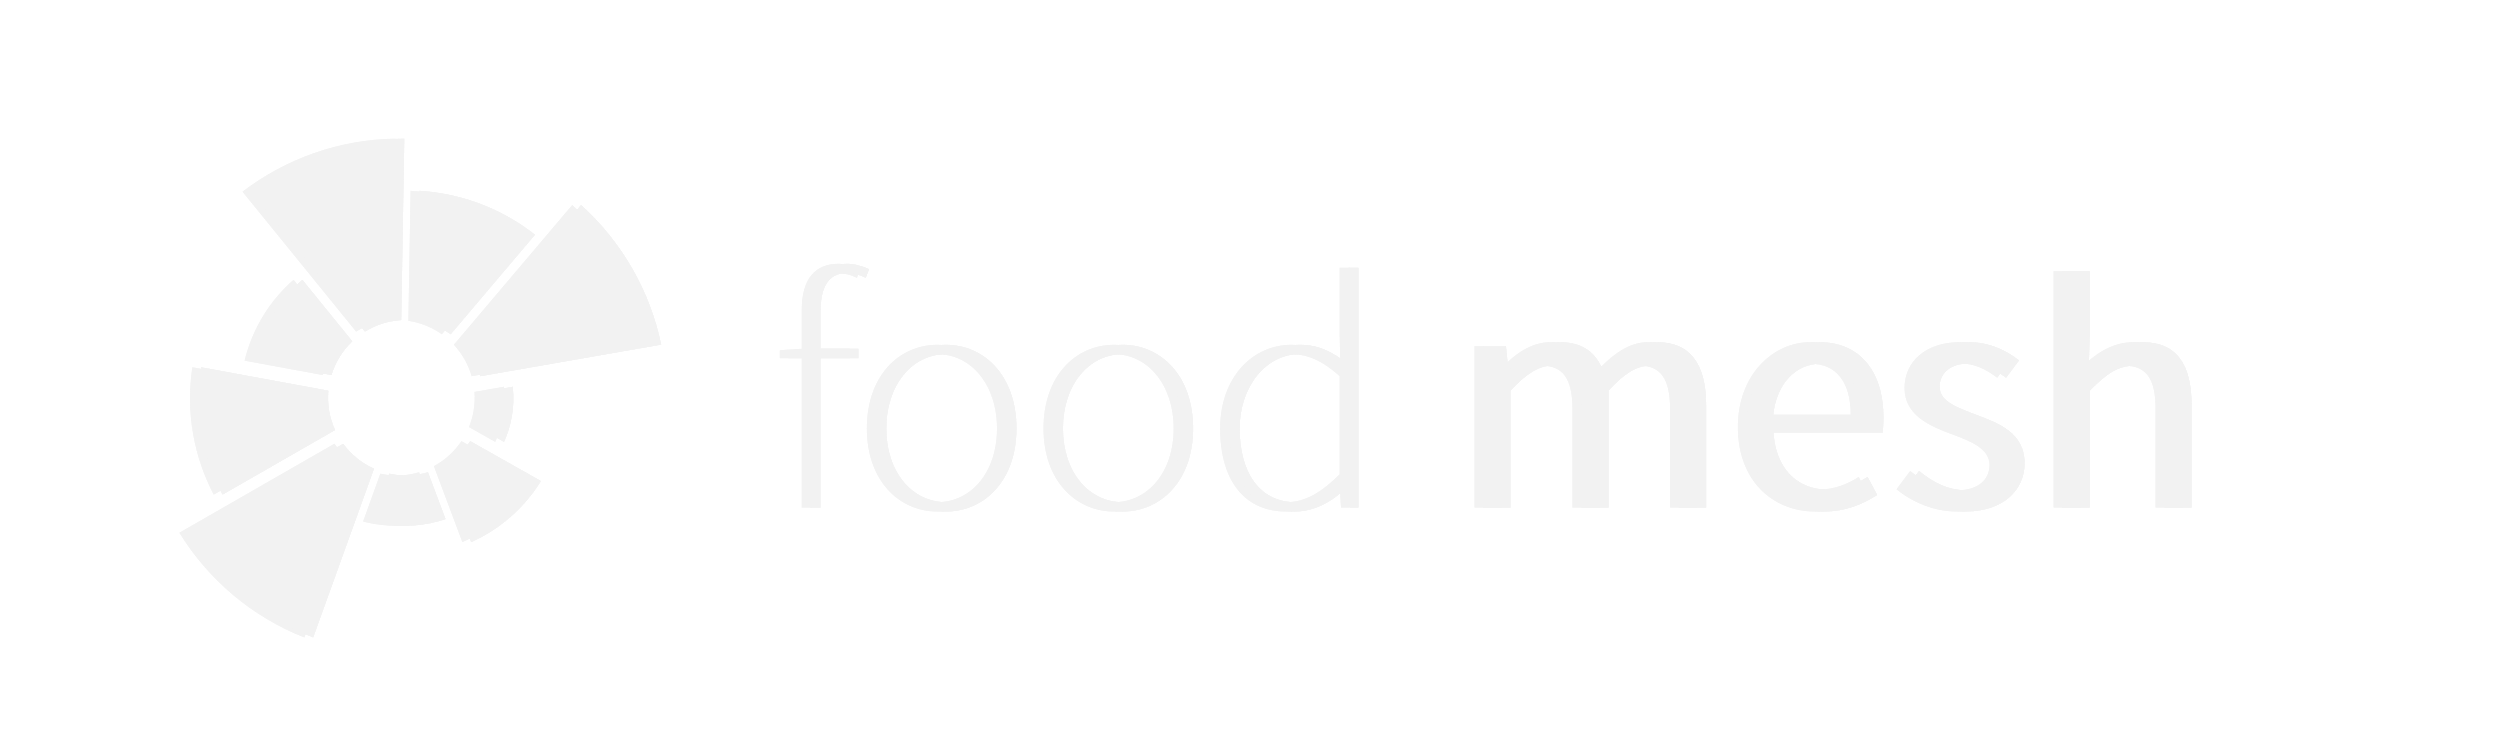
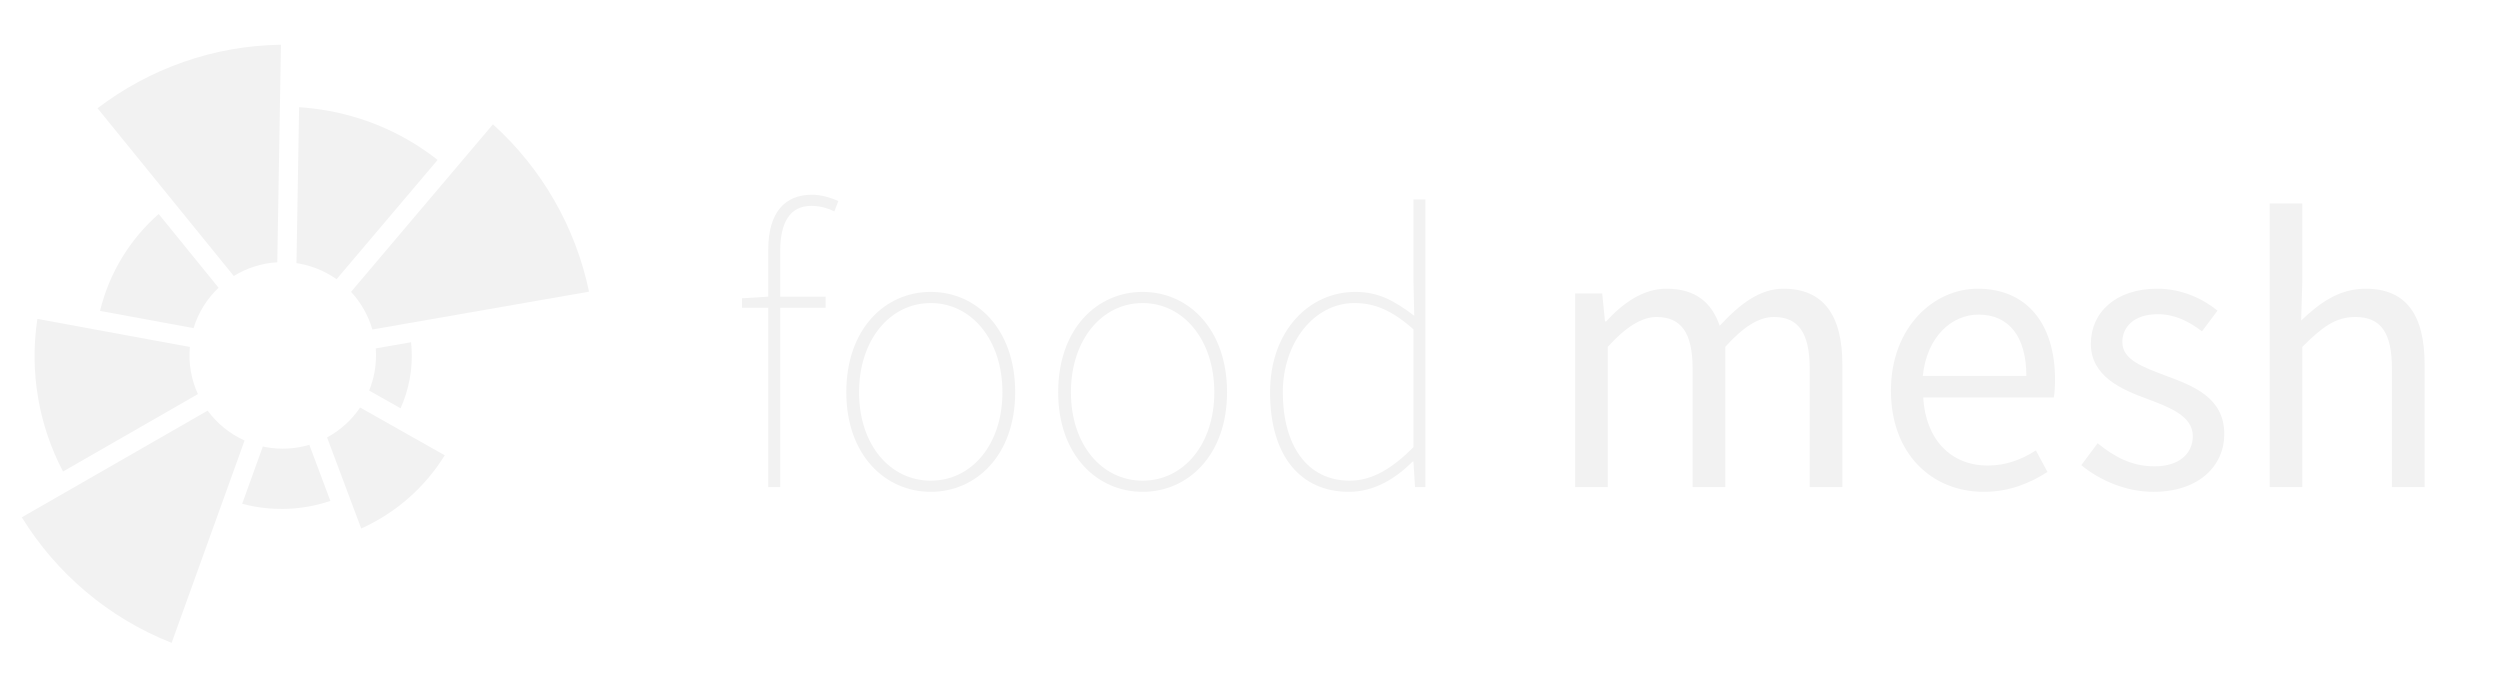
- <svg xmlns="http://www.w3.org/2000/svg" version="1.1" id="Ebene_1" x="0px" y="0px" width="283.46px" height="85.667px" viewBox="0 0 283.46 85.667" enable-background="new 0 0 283.46 85.667" xml:space="preserve">
+ <svg xmlns="http://www.w3.org/2000/svg" version="1.1" id="Ebene_1" x="0px" y="0px" width="960px" height="259.091px" viewBox="0 0 960 259.091" enable-background="new 0 0 960 259.091" xml:space="preserve">
  <g>
    <g>
      <g>
-         <path fill="#F2F2F2" d="M36.089,51.94l-2.222,1.276l-2.8,1.607l-4.923,2.827l-1.326,0.761l-2.762,1.585l-0.714,0.41     c3.256,5.275,8.168,9.505,14.164,11.868l0.26-0.722l1.11-3.079l0.518-1.436l1.925-5.339l1.133-3.141l0.832-2.306l1.119-3.107     c-1.413-0.632-2.606-1.615-3.493-2.822L36.089,51.94z" />
+         <path fill="#F2F2F2" d="M68.276,164.263l-9.027,5.184l-11.374,6.527l-19.996,11.482l-5.385,3.09l-11.22,6.437l-2.901,1.666     c13.226,21.426,33.179,38.608,57.533,48.204l1.058-2.934l4.509-12.508l2.103-5.831l7.819-21.688l4.6-12.759l3.38-9.366     l4.544-12.62c-5.738-2.566-10.584-6.558-14.187-11.461L68.276,164.263z" />
      </g>
      <g>
-         <path fill="#F2F2F2" d="M44.415,53.77c-0.097-0.018-0.191-0.04-0.287-0.061l-1.129,3.133l-0.824,2.285     c0.357,0.094,0.72,0.176,1.089,0.244c2.51,0.462,4.989,0.246,7.248-0.515l-0.808-2.153l-1.183-3.154     C47.23,53.934,45.831,54.029,44.415,53.77z" />
+         <path fill="#F2F2F2" d="M102.094,171.697c-0.394-0.074-0.777-0.164-1.164-0.249l-4.585,12.728l-3.347,9.282     c1.45,0.383,2.925,0.714,4.425,0.989c10.197,1.878,20.264,1,29.44-2.094l-3.28-8.745l-4.806-12.811     C113.529,172.363,107.847,172.751,102.094,171.697z" />
      </g>
      <g>
-         <path fill="#F2F2F2" d="M28.734,40.891l3.117,0.574l2.584,0.476l3.144,0.579c0.455-1.495,1.284-2.797,2.363-3.819l-2.014-2.48     l-1.624-2l-2.025-2.493C31.617,34.074,29.63,37.223,28.734,40.891z" />
+         <path fill="#F2F2F2" d="M38.403,119.385l12.662,2.33l10.494,1.934l12.772,2.352c1.85-6.073,5.215-11.361,9.6-15.511     l-8.179-10.072l-6.595-8.122l-8.226-10.126C50.11,91.695,42.04,104.484,38.403,119.385z" />
      </g>
      <g>
-         <path fill="#F2F2F2" d="M28.501,21.734l0.348,0.429l2.31,2.844l0.964,1.186l3.58,4.407l2.038,2.51l1.616,1.989l2.024,2.492     c1.222-0.753,2.631-1.211,4.111-1.297l0.054-3.239l0.042-2.452l0.056-3.339l0.095-5.673l0.026-1.527l0.069-4.043l0.005-0.295     C39.445,15.814,33.395,18.002,28.501,21.734z" />
+         <path fill="#F2F2F2" d="M37.457,41.572l1.415,1.742l9.383,11.552l3.916,4.818l14.54,17.902l8.28,10.195l6.565,8.081l8.222,10.122     c4.965-3.061,10.686-4.918,16.699-5.268l0.221-13.155l0.169-9.959l0.229-13.564l0.387-23.043l0.104-6.203l0.279-16.42     l0.018-1.199C81.907,17.526,57.335,26.412,37.457,41.572z" />
      </g>
      <g>
-         <path fill="#F2F2F2" d="M25.237,56.075l4.924-2.826l2.785-1.598l2.239-1.285l2.804-1.61c-0.621-1.359-0.903-2.885-0.759-4.454     l-3.144-0.58l-2.58-0.474l-3.113-0.573l-5.581-1.028C22.04,46.772,22.988,51.785,25.237,56.075z" />
+         <path fill="#F2F2F2" d="M24.197,181.059l20.001-11.48l11.312-6.491l9.094-5.221l11.391-6.538     c-2.521-5.519-3.669-11.718-3.083-18.09l-12.77-2.354l-10.479-1.926l-12.646-2.326l-22.668-4.174     C11.211,143.274,15.06,163.635,24.197,181.059z" />
      </g>
      <g>
-         <path fill="#F2F2F2" d="M54.683,46.693c-0.111,0.604-0.282,1.182-0.504,1.729l2.971,1.677c0.386-0.866,0.68-1.787,0.86-2.761     c0.217-1.18,0.252-2.35,0.13-3.484l-3.335,0.582C54.86,45.174,54.823,45.931,54.683,46.693z" />
+         <path fill="#F2F2F2" d="M143.802,142.953c-0.452,2.454-1.144,4.801-2.049,7.023l12.067,6.813     c1.569-3.516,2.763-7.259,3.492-11.216c0.883-4.794,1.025-9.544,0.528-14.152l-13.546,2.365     C144.52,136.781,144.371,139.857,143.802,142.953z" />
      </g>
      <g>
-         <path fill="#F2F2F2" d="M50.201,52.854l1.192,3.18l0.8,2.135l1.236,3.294c3.236-1.456,6.005-3.857,7.897-6.92l-3.125-1.763     l-1.917-1.084l-2.962-1.672C52.521,51.214,51.445,52.182,50.201,52.854z" />
+         <path fill="#F2F2F2" d="M125.599,167.976l4.842,12.915l3.25,8.672l5.019,13.38c13.144-5.915,24.391-15.665,32.076-28.108     l-12.692-7.16l-7.785-4.401l-12.03-6.79C135.022,161.314,130.651,165.247,125.599,167.976z" />
      </g>
      <g>
-         <path fill="#F2F2F2" d="M47.557,21.636l-0.096,5.677l-0.057,3.369l-0.041,2.429l-0.056,3.267c0.1,0.014,0.2,0.029,0.299,0.047     c1.299,0.239,2.478,0.754,3.491,1.47l2.142-2.529l1.49-1.759l2.254-2.66l3.668-4.33c-2.906-2.287-6.394-3.921-10.283-4.636     C49.427,21.809,48.488,21.696,47.557,21.636z" />
+         <path fill="#F2F2F2" d="M114.857,41.176l-0.389,23.058l-0.231,13.685l-0.165,9.866l-0.227,13.27     c0.405,0.058,0.811,0.117,1.214,0.192c5.277,0.973,10.067,3.064,14.181,5.971l8.702-10.273l6.051-7.144l9.154-10.805     l14.897-17.586c-11.805-9.288-25.97-15.926-41.769-18.83C122.455,41.878,118.639,41.415,114.857,41.176z" />
      </g>
      <g>
-         <path fill="#F2F2F2" d="M65.805,23.343l-2.783,3.285l-0.987,1.166l-3.671,4.332l-2.267,2.677l-1.476,1.742l-2.155,2.544     c0.936,1.008,1.629,2.228,2.016,3.56l3.329-0.581l2.175-0.38l3.534-0.617l5.596-0.977l1.504-0.264l4.232-0.738l0.113-0.019     c-1.274-6.129-4.487-11.672-9.083-15.82L65.805,23.343z" />
+         <path fill="#F2F2F2" d="M188.978,48.109l-11.303,13.343l-4.009,4.736l-14.91,17.595l-9.21,10.876l-5.995,7.077l-8.754,10.333     c3.801,4.094,6.616,9.051,8.189,14.459l13.523-2.362l8.836-1.541l14.353-2.508l22.731-3.968l6.11-1.071l17.19-2.997l0.457-0.078     c-5.176-24.893-18.226-47.41-36.894-64.26L188.978,48.109z" />
      </g>
    </g>
    <g>
-       <path fill="#F2F2F2" d="M98.158,31.496c-0.753-0.376-1.506-0.527-2.183-0.527c-2.033,0-2.937,1.581-2.937,4.291v4.292h4.292v1.054    h-4.292v16.939h-1.129V40.605h-2.484v-0.903l2.484-0.151v-4.442c0-3.539,1.581-5.195,4.141-5.195c0.753,0,1.656,0.226,2.484,0.603    L98.158,31.496z" />
-       <path fill="#F2F2F2" d="M107.27,39.1c4.292,0,7.98,3.463,7.98,9.486c0,5.947-3.689,9.411-7.98,9.411s-7.98-3.464-7.98-9.411    C99.289,42.563,102.978,39.1,107.27,39.1z M107.27,56.942c3.84,0,6.776-3.388,6.776-8.356c0-4.969-2.936-8.432-6.776-8.432    s-6.776,3.463-6.776,8.432C100.494,53.555,103.43,56.942,107.27,56.942z" />
-       <path fill="#F2F2F2" d="M127.299,39.1c4.292,0,7.98,3.463,7.98,9.486c0,5.947-3.689,9.411-7.98,9.411s-7.98-3.464-7.98-9.411    C119.319,42.563,123.008,39.1,127.299,39.1z M127.299,56.942c3.839,0,6.776-3.388,6.776-8.356c0-4.969-2.937-8.432-6.776-8.432    c-3.84,0-6.776,3.463-6.776,8.432C120.523,53.555,123.459,56.942,127.299,56.942z" />
-       <path fill="#F2F2F2" d="M147.405,39.1c2.183,0,3.688,0.828,5.571,2.259L152.9,37.97v-7.604h1.13v27.179h-0.979l-0.151-2.409    h-0.075c-1.506,1.506-3.538,2.861-6.022,2.861c-4.518,0-7.454-3.313-7.454-9.411C139.349,42.789,143.038,39.1,147.405,39.1z     M146.878,56.942c2.108,0,3.99-1.129,6.022-3.162V42.638c-2.032-1.807-3.688-2.484-5.571-2.484c-3.839,0-6.775,3.764-6.775,8.432    C140.554,53.555,142.813,56.942,146.878,56.942z" />
-       <path fill="#F2F2F2" d="M168.189,39.25h2.56l0.264,2.635h0.112c1.581-1.731,3.501-3.087,5.685-3.087    c2.786,0,4.291,1.318,5.044,3.501c1.92-2.07,3.803-3.501,6.023-3.501c3.765,0,5.571,2.485,5.571,7.153v11.594h-3.087v-11.18    c0-3.426-1.092-4.894-3.388-4.894c-1.431,0-2.898,0.941-4.593,2.823v13.25h-3.087v-11.18c0-3.426-1.092-4.894-3.426-4.894    c-1.354,0-2.898,0.941-4.592,2.823v13.25h-3.087V39.25z" />
-       <path fill="#F2F2F2" d="M206.252,38.798c4.668,0,7.303,3.351,7.303,8.583c0,0.641-0.037,1.242-0.112,1.694h-12.348    c0.227,3.952,2.598,6.437,6.099,6.437c1.731,0,3.2-0.564,4.555-1.43l1.092,2.032c-1.581,1.017-3.538,1.883-6.022,1.883    c-4.895,0-8.771-3.576-8.771-9.562C198.046,42.45,202.074,38.798,206.252,38.798z M210.845,47.042    c0-3.726-1.656-5.797-4.518-5.797c-2.56,0-4.894,2.108-5.27,5.797H210.845z" />
-       <path fill="#F2F2F2" d="M217.587,53.404c1.581,1.279,3.199,2.184,5.383,2.184c2.409,0,3.613-1.28,3.613-2.861    c0-1.882-2.183-2.71-4.178-3.463c-2.598-0.941-5.459-2.184-5.459-5.271c0-2.936,2.334-5.195,6.287-5.195    c2.296,0,4.291,0.941,5.684,2.07l-1.468,1.958c-1.242-0.941-2.56-1.619-4.179-1.619c-2.296,0-3.35,1.242-3.35,2.635    c0,1.694,1.995,2.371,4.065,3.162c2.635,0.979,5.571,2.07,5.571,5.533c0,2.974-2.372,5.459-6.701,5.459    c-2.597,0-5.082-1.092-6.813-2.522L217.587,53.404z" />
-       <path fill="#F2F2F2" d="M233.851,30.743h3.087v7.303l-0.113,3.765c1.731-1.656,3.576-3.012,6.099-3.012    c3.839,0,5.571,2.485,5.571,7.153v11.594h-3.087v-11.18c0-3.426-1.055-4.894-3.464-4.894c-1.882,0-3.162,0.979-5.006,2.823v13.25    h-3.087V30.743z" />
-     </g>
-   </g>
-   <g>
-     <g>
-       <g>
-         <path fill="#F2F2F2" d="M35.089,51.94l-2.222,1.276l-2.8,1.607l-4.923,2.827l-1.326,0.761l-2.762,1.585l-0.714,0.41     c3.256,5.275,8.168,9.505,14.164,11.868l0.26-0.722l1.11-3.079l0.518-1.436l1.925-5.339l1.133-3.141l0.832-2.306l1.119-3.107     c-1.413-0.632-2.606-1.615-3.493-2.822L35.089,51.94z" />
-       </g>
-       <g>
-         <path fill="#F2F2F2" d="M43.415,53.77c-0.097-0.018-0.191-0.04-0.287-0.061l-1.129,3.133l-0.824,2.285     c0.357,0.094,0.72,0.176,1.089,0.244c2.51,0.462,4.989,0.246,7.248-0.515l-0.808-2.153l-1.183-3.154     C46.23,53.934,44.831,54.029,43.415,53.77z" />
-       </g>
-       <g>
-         <path fill="#F2F2F2" d="M27.734,40.891l3.117,0.574l2.584,0.476l3.144,0.579c0.455-1.495,1.284-2.797,2.363-3.819l-2.014-2.48     l-1.624-2l-2.025-2.493C30.617,34.074,28.63,37.223,27.734,40.891z" />
-       </g>
-       <g>
-         <path fill="#F2F2F2" d="M27.501,21.734l0.348,0.429l2.31,2.844l0.964,1.186l3.58,4.407l2.038,2.51l1.616,1.989l2.024,2.492     c1.222-0.753,2.631-1.211,4.111-1.297l0.054-3.239l0.042-2.452l0.056-3.339l0.095-5.673l0.026-1.527l0.069-4.043l0.005-0.295     C38.445,15.814,32.395,18.002,27.501,21.734z" />
-       </g>
-       <g>
-         <path fill="#F2F2F2" d="M24.237,56.075l4.924-2.826l2.785-1.598l2.239-1.285l2.804-1.61c-0.621-1.359-0.903-2.885-0.759-4.454     l-3.144-0.58l-2.58-0.474l-3.113-0.573l-5.581-1.028C21.04,46.772,21.988,51.785,24.237,56.075z" />
-       </g>
-       <g>
-         <path fill="#F2F2F2" d="M53.683,46.693c-0.111,0.604-0.282,1.182-0.504,1.729l2.971,1.677c0.386-0.866,0.68-1.787,0.86-2.761     c0.217-1.18,0.252-2.35,0.13-3.484l-3.335,0.582C53.86,45.174,53.823,45.931,53.683,46.693z" />
-       </g>
-       <g>
-         <path fill="#F2F2F2" d="M49.201,52.854l1.192,3.18l0.8,2.135l1.236,3.294c3.236-1.456,6.005-3.857,7.897-6.92l-3.125-1.763     l-1.917-1.084l-2.962-1.672C51.521,51.214,50.445,52.182,49.201,52.854z" />
-       </g>
-       <g>
-         <path fill="#F2F2F2" d="M46.557,21.636l-0.096,5.677l-0.057,3.369l-0.041,2.429l-0.056,3.267c0.1,0.014,0.2,0.029,0.299,0.047     c1.299,0.239,2.478,0.754,3.491,1.47l2.142-2.529l1.49-1.759l2.254-2.66l3.668-4.33c-2.906-2.287-6.394-3.921-10.283-4.636     C48.427,21.809,47.488,21.696,46.557,21.636z" />
-       </g>
-       <g>
-         <path fill="#F2F2F2" d="M64.805,23.343l-2.783,3.285l-0.987,1.166l-3.671,4.332l-2.267,2.677l-1.476,1.742l-2.155,2.544     c0.936,1.008,1.629,2.228,2.016,3.56l3.329-0.581l2.175-0.38l3.534-0.617l5.596-0.977l1.504-0.264l4.232-0.738l0.113-0.019     c-1.274-6.129-4.487-11.672-9.083-15.82L64.805,23.343z" />
-       </g>
-     </g>
-     <g>
-       <path fill="#F2F2F2" d="M97.158,31.496c-0.753-0.376-1.506-0.527-2.183-0.527c-2.033,0-2.937,1.581-2.937,4.291v4.292h4.292v1.054    h-4.292v16.939h-1.129V40.605h-2.484v-0.903l2.484-0.151v-4.442c0-3.539,1.581-5.195,4.141-5.195c0.753,0,1.656,0.226,2.484,0.603    L97.158,31.496z" />
-       <path fill="#F2F2F2" d="M106.27,39.1c4.292,0,7.98,3.463,7.98,9.486c0,5.947-3.689,9.411-7.98,9.411s-7.98-3.464-7.98-9.411    C98.289,42.563,101.978,39.1,106.27,39.1z M106.27,56.942c3.84,0,6.776-3.388,6.776-8.356c0-4.969-2.936-8.432-6.776-8.432    s-6.776,3.463-6.776,8.432C99.494,53.555,102.43,56.942,106.27,56.942z" />
-       <path fill="#F2F2F2" d="M126.299,39.1c4.292,0,7.98,3.463,7.98,9.486c0,5.947-3.689,9.411-7.98,9.411s-7.98-3.464-7.98-9.411    C118.319,42.563,122.008,39.1,126.299,39.1z M126.299,56.942c3.839,0,6.776-3.388,6.776-8.356c0-4.969-2.937-8.432-6.776-8.432    c-3.84,0-6.776,3.463-6.776,8.432C119.523,53.555,122.459,56.942,126.299,56.942z" />
-       <path fill="#F2F2F2" d="M146.405,39.1c2.183,0,3.688,0.828,5.571,2.259L151.9,37.97v-7.604h1.13v27.179h-0.979l-0.151-2.409    h-0.075c-1.506,1.506-3.538,2.861-6.022,2.861c-4.518,0-7.454-3.313-7.454-9.411C138.349,42.789,142.038,39.1,146.405,39.1z     M145.878,56.942c2.108,0,3.99-1.129,6.022-3.162V42.638c-2.032-1.807-3.688-2.484-5.571-2.484c-3.839,0-6.775,3.764-6.775,8.432    C139.554,53.555,141.813,56.942,145.878,56.942z" />
-       <path fill="#F2F2F2" d="M167.189,39.25h2.56l0.264,2.635h0.112c1.581-1.731,3.501-3.087,5.685-3.087    c2.786,0,4.291,1.318,5.044,3.501c1.92-2.07,3.803-3.501,6.023-3.501c3.765,0,5.571,2.485,5.571,7.153v11.594h-3.087v-11.18    c0-3.426-1.092-4.894-3.388-4.894c-1.431,0-2.898,0.941-4.593,2.823v13.25h-3.087v-11.18c0-3.426-1.092-4.894-3.426-4.894    c-1.354,0-2.898,0.941-4.592,2.823v13.25h-3.087V39.25z" />
-       <path fill="#F2F2F2" d="M205.252,38.798c4.668,0,7.303,3.351,7.303,8.583c0,0.641-0.037,1.242-0.112,1.694h-12.348    c0.227,3.952,2.598,6.437,6.099,6.437c1.731,0,3.2-0.564,4.555-1.43l1.092,2.032c-1.581,1.017-3.538,1.883-6.022,1.883    c-4.895,0-8.771-3.576-8.771-9.562C197.046,42.45,201.074,38.798,205.252,38.798z M209.845,47.042    c0-3.726-1.656-5.797-4.518-5.797c-2.56,0-4.894,2.108-5.27,5.797H209.845z" />
-       <path fill="#F2F2F2" d="M216.587,53.404c1.581,1.279,3.199,2.184,5.383,2.184c2.409,0,3.613-1.28,3.613-2.861    c0-1.882-2.183-2.71-4.178-3.463c-2.598-0.941-5.459-2.184-5.459-5.271c0-2.936,2.334-5.195,6.287-5.195    c2.296,0,4.291,0.941,5.684,2.07l-1.468,1.958c-1.242-0.941-2.56-1.619-4.179-1.619c-2.296,0-3.35,1.242-3.35,2.635    c0,1.694,1.995,2.371,4.065,3.162c2.635,0.979,5.571,2.07,5.571,5.533c0,2.974-2.372,5.459-6.701,5.459    c-2.597,0-5.082-1.092-6.813-2.522L216.587,53.404z" />
-       <path fill="#F2F2F2" d="M232.851,30.743h3.087v7.303l-0.113,3.765c1.731-1.656,3.576-3.012,6.099-3.012    c3.839,0,5.571,2.485,5.571,7.153v11.594h-3.087v-11.18c0-3.426-1.055-4.894-3.464-4.894c-1.882,0-3.162,0.979-5.006,2.823v13.25    h-3.087V30.743z" />
-     </g>
-   </g>
-   <g>
-     <g>
-       <g>
-         <path fill="#F2F2F2" d="M36.089,51.94l-2.222,1.276l-2.8,1.607l-4.923,2.827l-1.326,0.761l-2.762,1.585l-0.714,0.41     c3.256,5.275,8.168,9.505,14.164,11.868l0.26-0.722l1.11-3.079l0.518-1.436l1.925-5.339l1.133-3.141l0.832-2.306l1.119-3.107     c-1.413-0.632-2.606-1.615-3.493-2.822L36.089,51.94z" />
-       </g>
-       <g>
-         <path fill="#F2F2F2" d="M44.415,53.77c-0.097-0.018-0.191-0.04-0.287-0.061l-1.129,3.133l-0.824,2.285     c0.357,0.094,0.72,0.176,1.089,0.244c2.51,0.462,4.989,0.246,7.248-0.515l-0.808-2.153l-1.183-3.154     C47.23,53.934,45.831,54.029,44.415,53.77z" />
-       </g>
-       <g>
-         <path fill="#F2F2F2" d="M28.734,40.891l3.117,0.574l2.584,0.476l3.144,0.579c0.455-1.495,1.284-2.797,2.363-3.819l-2.014-2.48     l-1.624-2l-2.025-2.493C31.617,34.074,29.63,37.223,28.734,40.891z" />
-       </g>
-       <g>
-         <path fill="#F2F2F2" d="M28.501,21.734l0.348,0.429l2.31,2.844l0.964,1.186l3.58,4.407l2.038,2.51l1.616,1.989l2.024,2.492     c1.222-0.753,2.631-1.211,4.111-1.297l0.054-3.239l0.042-2.452l0.056-3.339l0.095-5.673l0.026-1.527l0.069-4.043l0.005-0.295     C39.445,15.814,33.395,18.002,28.501,21.734z" />
-       </g>
-       <g>
-         <path fill="#F2F2F2" d="M25.237,56.075l4.924-2.826l2.785-1.598l2.239-1.285l2.804-1.61c-0.621-1.359-0.903-2.885-0.759-4.454     l-3.144-0.58l-2.58-0.474l-3.113-0.573l-5.581-1.028C22.04,46.772,22.988,51.785,25.237,56.075z" />
-       </g>
-       <g>
-         <path fill="#F2F2F2" d="M54.683,46.693c-0.111,0.604-0.282,1.182-0.504,1.729l2.971,1.677c0.386-0.866,0.68-1.787,0.86-2.761     c0.217-1.18,0.252-2.35,0.13-3.484l-3.335,0.582C54.86,45.174,54.823,45.931,54.683,46.693z" />
-       </g>
-       <g>
-         <path fill="#F2F2F2" d="M50.201,52.854l1.192,3.18l0.8,2.135l1.236,3.294c3.236-1.456,6.005-3.857,7.897-6.92l-3.125-1.763     l-1.917-1.084l-2.962-1.672C52.521,51.214,51.445,52.182,50.201,52.854z" />
-       </g>
-       <g>
-         <path fill="#F2F2F2" d="M47.557,21.636l-0.096,5.677l-0.057,3.369l-0.041,2.429l-0.056,3.267c0.1,0.014,0.2,0.029,0.299,0.047     c1.299,0.239,2.478,0.754,3.491,1.47l2.142-2.529l1.49-1.759l2.254-2.66l3.668-4.33c-2.906-2.287-6.394-3.921-10.283-4.636     C49.427,21.809,48.488,21.696,47.557,21.636z" />
-       </g>
-       <g>
-         <path fill="#F2F2F2" d="M65.805,23.343l-2.783,3.285l-0.987,1.166l-3.671,4.332l-2.267,2.677l-1.476,1.742l-2.155,2.544     c0.936,1.008,1.629,2.228,2.016,3.56l3.329-0.581l2.175-0.38l3.534-0.617l5.596-0.977l1.504-0.264l4.232-0.738l0.113-0.019     c-1.274-6.129-4.487-11.672-9.083-15.82L65.805,23.343z" />
-       </g>
-     </g>
-     <g>
-       <path fill="#F2F2F2" d="M98.158,31.496c-0.753-0.376-1.506-0.527-2.183-0.527c-2.033,0-2.937,1.581-2.937,4.291v4.292h4.292v1.054    h-4.292v16.939h-1.129V40.605h-2.484v-0.903l2.484-0.151v-4.442c0-3.539,1.581-5.195,4.141-5.195c0.753,0,1.656,0.226,2.484,0.603    L98.158,31.496z" />
-       <path fill="#F2F2F2" d="M107.27,39.1c4.292,0,7.98,3.463,7.98,9.486c0,5.947-3.689,9.411-7.98,9.411s-7.98-3.464-7.98-9.411    C99.289,42.563,102.978,39.1,107.27,39.1z M107.27,56.942c3.84,0,6.776-3.388,6.776-8.356c0-4.969-2.936-8.432-6.776-8.432    s-6.776,3.463-6.776,8.432C100.494,53.555,103.43,56.942,107.27,56.942z" />
-       <path fill="#F2F2F2" d="M127.299,39.1c4.292,0,7.98,3.463,7.98,9.486c0,5.947-3.689,9.411-7.98,9.411s-7.98-3.464-7.98-9.411    C119.319,42.563,123.008,39.1,127.299,39.1z M127.299,56.942c3.839,0,6.776-3.388,6.776-8.356c0-4.969-2.937-8.432-6.776-8.432    c-3.84,0-6.776,3.463-6.776,8.432C120.523,53.555,123.459,56.942,127.299,56.942z" />
-       <path fill="#F2F2F2" d="M147.405,39.1c2.183,0,3.688,0.828,5.571,2.259L152.9,37.97v-7.604h1.13v27.179h-0.979l-0.151-2.409    h-0.075c-1.506,1.506-3.538,2.861-6.022,2.861c-4.518,0-7.454-3.313-7.454-9.411C139.349,42.789,143.038,39.1,147.405,39.1z     M146.878,56.942c2.108,0,3.99-1.129,6.022-3.162V42.638c-2.032-1.807-3.688-2.484-5.571-2.484c-3.839,0-6.775,3.764-6.775,8.432    C140.554,53.555,142.813,56.942,146.878,56.942z" />
-       <path fill="#F2F2F2" d="M168.189,39.25h2.56l0.264,2.635h0.112c1.581-1.731,3.501-3.087,5.685-3.087    c2.786,0,4.291,1.318,5.044,3.501c1.92-2.07,3.803-3.501,6.023-3.501c3.765,0,5.571,2.485,5.571,7.153v11.594h-3.087v-11.18    c0-3.426-1.092-4.894-3.388-4.894c-1.431,0-2.898,0.941-4.593,2.823v13.25h-3.087v-11.18c0-3.426-1.092-4.894-3.426-4.894    c-1.354,0-2.898,0.941-4.592,2.823v13.25h-3.087V39.25z" />
-       <path fill="#F2F2F2" d="M206.252,38.798c4.668,0,7.303,3.351,7.303,8.583c0,0.641-0.037,1.242-0.112,1.694h-12.348    c0.227,3.952,2.598,6.437,6.099,6.437c1.731,0,3.2-0.564,4.555-1.43l1.092,2.032c-1.581,1.017-3.538,1.883-6.022,1.883    c-4.895,0-8.771-3.576-8.771-9.562C198.046,42.45,202.074,38.798,206.252,38.798z M210.845,47.042    c0-3.726-1.656-5.797-4.518-5.797c-2.56,0-4.894,2.108-5.27,5.797H210.845z" />
-       <path fill="#F2F2F2" d="M217.587,53.404c1.581,1.279,3.199,2.184,5.383,2.184c2.409,0,3.613-1.28,3.613-2.861    c0-1.882-2.183-2.71-4.178-3.463c-2.598-0.941-5.459-2.184-5.459-5.271c0-2.936,2.334-5.195,6.287-5.195    c2.296,0,4.291,0.941,5.684,2.07l-1.468,1.958c-1.242-0.941-2.56-1.619-4.179-1.619c-2.296,0-3.35,1.242-3.35,2.635    c0,1.694,1.995,2.371,4.065,3.162c2.635,0.979,5.571,2.07,5.571,5.533c0,2.974-2.372,5.459-6.701,5.459    c-2.597,0-5.082-1.092-6.813-2.522L217.587,53.404z" />
-       <path fill="#F2F2F2" d="M233.851,30.743h3.087v7.303l-0.113,3.765c1.731-1.656,3.576-3.012,6.099-3.012    c3.839,0,5.571,2.485,5.571,7.153v11.594h-3.087v-11.18c0-3.426-1.055-4.894-3.464-4.894c-1.882,0-3.162,0.979-5.006,2.823v13.25    h-3.087V30.743z" />
-     </g>
-   </g>
-   <g>
-     <g>
-       <g>
-         <path fill="#F2F2F2" d="M35.089,51.94l-2.222,1.276l-2.8,1.607l-4.923,2.827l-1.326,0.761l-2.762,1.585l-0.714,0.41     c3.256,5.275,8.168,9.505,14.164,11.868l0.26-0.722l1.11-3.079l0.518-1.436l1.925-5.339l1.133-3.141l0.832-2.306l1.119-3.107     c-1.413-0.632-2.606-1.615-3.493-2.822L35.089,51.94z" />
-       </g>
-       <g>
-         <path fill="#F2F2F2" d="M43.415,53.77c-0.097-0.018-0.191-0.04-0.287-0.061l-1.129,3.133l-0.824,2.285     c0.357,0.094,0.72,0.176,1.089,0.244c2.51,0.462,4.989,0.246,7.248-0.515l-0.808-2.153l-1.183-3.154     C46.23,53.934,44.831,54.029,43.415,53.77z" />
-       </g>
-       <g>
-         <path fill="#F2F2F2" d="M27.734,40.891l3.117,0.574l2.584,0.476l3.144,0.579c0.455-1.495,1.284-2.797,2.363-3.819l-2.014-2.48     l-1.624-2l-2.025-2.493C30.617,34.074,28.63,37.223,27.734,40.891z" />
-       </g>
-       <g>
-         <path fill="#F2F2F2" d="M27.501,21.734l0.348,0.429l2.31,2.844l0.964,1.186l3.58,4.407l2.038,2.51l1.616,1.989l2.024,2.492     c1.222-0.753,2.631-1.211,4.111-1.297l0.054-3.239l0.042-2.452l0.056-3.339l0.095-5.673l0.026-1.527l0.069-4.043l0.005-0.295     C38.445,15.814,32.395,18.002,27.501,21.734z" />
-       </g>
-       <g>
-         <path fill="#F2F2F2" d="M24.237,56.075l4.924-2.826l2.785-1.598l2.239-1.285l2.804-1.61c-0.621-1.359-0.903-2.885-0.759-4.454     l-3.144-0.58l-2.58-0.474l-3.113-0.573l-5.581-1.028C21.04,46.772,21.988,51.785,24.237,56.075z" />
-       </g>
-       <g>
-         <path fill="#F2F2F2" d="M53.683,46.693c-0.111,0.604-0.282,1.182-0.504,1.729l2.971,1.677c0.386-0.866,0.68-1.787,0.86-2.761     c0.217-1.18,0.252-2.35,0.13-3.484l-3.335,0.582C53.86,45.174,53.823,45.931,53.683,46.693z" />
-       </g>
-       <g>
-         <path fill="#F2F2F2" d="M49.201,52.854l1.192,3.18l0.8,2.135l1.236,3.294c3.236-1.456,6.005-3.857,7.897-6.92l-3.125-1.763     l-1.917-1.084l-2.962-1.672C51.521,51.214,50.445,52.182,49.201,52.854z" />
-       </g>
-       <g>
-         <path fill="#F2F2F2" d="M46.557,21.636l-0.096,5.677l-0.057,3.369l-0.041,2.429l-0.056,3.267c0.1,0.014,0.2,0.029,0.299,0.047     c1.299,0.239,2.478,0.754,3.491,1.47l2.142-2.529l1.49-1.759l2.254-2.66l3.668-4.33c-2.906-2.287-6.394-3.921-10.283-4.636     C48.427,21.809,47.488,21.696,46.557,21.636z" />
-       </g>
-       <g>
-         <path fill="#F2F2F2" d="M64.805,23.343l-2.783,3.285l-0.987,1.166l-3.671,4.332l-2.267,2.677l-1.476,1.742l-2.155,2.544     c0.936,1.008,1.629,2.228,2.016,3.56l3.329-0.581l2.175-0.38l3.534-0.617l5.596-0.977l1.504-0.264l4.232-0.738l0.113-0.019     c-1.274-6.129-4.487-11.672-9.083-15.82L64.805,23.343z" />
-       </g>
-     </g>
-     <g>
-       <path fill="#F2F2F2" d="M97.158,31.496c-0.753-0.376-1.506-0.527-2.183-0.527c-2.033,0-2.937,1.581-2.937,4.291v4.292h4.292v1.054    h-4.292v16.939h-1.129V40.605h-2.484v-0.903l2.484-0.151v-4.442c0-3.539,1.581-5.195,4.141-5.195c0.753,0,1.656,0.226,2.484,0.603    L97.158,31.496z" />
-       <path fill="#F2F2F2" d="M106.27,39.1c4.292,0,7.98,3.463,7.98,9.486c0,5.947-3.689,9.411-7.98,9.411s-7.98-3.464-7.98-9.411    C98.289,42.563,101.978,39.1,106.27,39.1z M106.27,56.942c3.84,0,6.776-3.388,6.776-8.356c0-4.969-2.936-8.432-6.776-8.432    s-6.776,3.463-6.776,8.432C99.494,53.555,102.43,56.942,106.27,56.942z" />
-       <path fill="#F2F2F2" d="M126.299,39.1c4.292,0,7.98,3.463,7.98,9.486c0,5.947-3.689,9.411-7.98,9.411s-7.98-3.464-7.98-9.411    C118.319,42.563,122.008,39.1,126.299,39.1z M126.299,56.942c3.839,0,6.776-3.388,6.776-8.356c0-4.969-2.937-8.432-6.776-8.432    c-3.84,0-6.776,3.463-6.776,8.432C119.523,53.555,122.459,56.942,126.299,56.942z" />
-       <path fill="#F2F2F2" d="M146.405,39.1c2.183,0,3.688,0.828,5.571,2.259L151.9,37.97v-7.604h1.13v27.179h-0.979l-0.151-2.409    h-0.075c-1.506,1.506-3.538,2.861-6.022,2.861c-4.518,0-7.454-3.313-7.454-9.411C138.349,42.789,142.038,39.1,146.405,39.1z     M145.878,56.942c2.108,0,3.99-1.129,6.022-3.162V42.638c-2.032-1.807-3.688-2.484-5.571-2.484c-3.839,0-6.775,3.764-6.775,8.432    C139.554,53.555,141.813,56.942,145.878,56.942z" />
-       <path fill="#F2F2F2" d="M167.189,39.25h2.56l0.264,2.635h0.112c1.581-1.731,3.501-3.087,5.685-3.087    c2.786,0,4.291,1.318,5.044,3.501c1.92-2.07,3.803-3.501,6.023-3.501c3.765,0,5.571,2.485,5.571,7.153v11.594h-3.087v-11.18    c0-3.426-1.092-4.894-3.388-4.894c-1.431,0-2.898,0.941-4.593,2.823v13.25h-3.087v-11.18c0-3.426-1.092-4.894-3.426-4.894    c-1.354,0-2.898,0.941-4.592,2.823v13.25h-3.087V39.25z" />
-       <path fill="#F2F2F2" d="M205.252,38.798c4.668,0,7.303,3.351,7.303,8.583c0,0.641-0.037,1.242-0.112,1.694h-12.348    c0.227,3.952,2.598,6.437,6.099,6.437c1.731,0,3.2-0.564,4.555-1.43l1.092,2.032c-1.581,1.017-3.538,1.883-6.022,1.883    c-4.895,0-8.771-3.576-8.771-9.562C197.046,42.45,201.074,38.798,205.252,38.798z M209.845,47.042    c0-3.726-1.656-5.797-4.518-5.797c-2.56,0-4.894,2.108-5.27,5.797H209.845z" />
-       <path fill="#F2F2F2" d="M216.587,53.404c1.581,1.279,3.199,2.184,5.383,2.184c2.409,0,3.613-1.28,3.613-2.861    c0-1.882-2.183-2.71-4.178-3.463c-2.598-0.941-5.459-2.184-5.459-5.271c0-2.936,2.334-5.195,6.287-5.195    c2.296,0,4.291,0.941,5.684,2.07l-1.468,1.958c-1.242-0.941-2.56-1.619-4.179-1.619c-2.296,0-3.35,1.242-3.35,2.635    c0,1.694,1.995,2.371,4.065,3.162c2.635,0.979,5.571,2.07,5.571,5.533c0,2.974-2.372,5.459-6.701,5.459    c-2.597,0-5.082-1.092-6.813-2.522L216.587,53.404z" />
-       <path fill="#F2F2F2" d="M232.851,30.743h3.087v7.303l-0.113,3.765c1.731-1.656,3.576-3.012,6.099-3.012    c3.839,0,5.571,2.485,5.571,7.153v11.594h-3.087v-11.18c0-3.426-1.055-4.894-3.464-4.894c-1.882,0-3.162,0.979-5.006,2.823v13.25    h-3.087V30.743z" />
-     </g>
-   </g>
-   <g>
-     <g>
-       <g>
-         <path fill="#F2F2F2" d="M36.089,51.94l-2.222,1.276l-2.8,1.607l-4.923,2.827l-1.326,0.761l-2.762,1.585l-0.714,0.41     c3.256,5.275,8.168,9.505,14.164,11.868l0.26-0.722l1.11-3.079l0.518-1.436l1.925-5.339l1.133-3.141l0.832-2.306l1.119-3.107     c-1.413-0.632-2.606-1.615-3.493-2.822L36.089,51.94z" />
-       </g>
-       <g>
-         <path fill="#F2F2F2" d="M44.415,53.77c-0.097-0.018-0.191-0.04-0.287-0.061l-1.129,3.133l-0.824,2.285     c0.357,0.094,0.72,0.176,1.089,0.244c2.51,0.462,4.989,0.246,7.248-0.515l-0.808-2.153l-1.183-3.154     C47.23,53.934,45.831,54.029,44.415,53.77z" />
-       </g>
-       <g>
-         <path fill="#F2F2F2" d="M28.734,40.891l3.117,0.574l2.584,0.476l3.144,0.579c0.455-1.495,1.284-2.797,2.363-3.819l-2.014-2.48     l-1.624-2l-2.025-2.493C31.617,34.074,29.63,37.223,28.734,40.891z" />
-       </g>
-       <g>
-         <path fill="#F2F2F2" d="M28.501,21.734l0.348,0.429l2.31,2.844l0.964,1.186l3.58,4.407l2.038,2.51l1.616,1.989l2.024,2.492     c1.222-0.753,2.631-1.211,4.111-1.297l0.054-3.239l0.042-2.452l0.056-3.339l0.095-5.673l0.026-1.527l0.069-4.043l0.005-0.295     C39.445,15.814,33.395,18.002,28.501,21.734z" />
-       </g>
-       <g>
-         <path fill="#F2F2F2" d="M25.237,56.075l4.924-2.826l2.785-1.598l2.239-1.285l2.804-1.61c-0.621-1.359-0.903-2.885-0.759-4.454     l-3.144-0.58l-2.58-0.474l-3.113-0.573l-5.581-1.028C22.04,46.772,22.988,51.785,25.237,56.075z" />
-       </g>
-       <g>
-         <path fill="#F2F2F2" d="M54.683,46.693c-0.111,0.604-0.282,1.182-0.504,1.729l2.971,1.677c0.386-0.866,0.68-1.787,0.86-2.761     c0.217-1.18,0.252-2.35,0.13-3.484l-3.335,0.582C54.86,45.174,54.823,45.931,54.683,46.693z" />
-       </g>
-       <g>
-         <path fill="#F2F2F2" d="M50.201,52.854l1.192,3.18l0.8,2.135l1.236,3.294c3.236-1.456,6.005-3.857,7.897-6.92l-3.125-1.763     l-1.917-1.084l-2.962-1.672C52.521,51.214,51.445,52.182,50.201,52.854z" />
-       </g>
-       <g>
-         <path fill="#F2F2F2" d="M47.557,21.636l-0.096,5.677l-0.057,3.369l-0.041,2.429l-0.056,3.267c0.1,0.014,0.2,0.029,0.299,0.047     c1.299,0.239,2.478,0.754,3.491,1.47l2.142-2.529l1.49-1.759l2.254-2.66l3.668-4.33c-2.906-2.287-6.394-3.921-10.283-4.636     C49.427,21.809,48.488,21.696,47.557,21.636z" />
-       </g>
-       <g>
-         <path fill="#F2F2F2" d="M65.805,23.343l-2.783,3.285l-0.987,1.166l-3.671,4.332l-2.267,2.677l-1.476,1.742l-2.155,2.544     c0.936,1.008,1.629,2.228,2.016,3.56l3.329-0.581l2.175-0.38l3.534-0.617l5.596-0.977l1.504-0.264l4.232-0.738l0.113-0.019     c-1.274-6.129-4.487-11.672-9.083-15.82L65.805,23.343z" />
-       </g>
-     </g>
-     <g>
-       <path fill="#F2F2F2" d="M98.158,31.496c-0.753-0.376-1.506-0.527-2.183-0.527c-2.033,0-2.937,1.581-2.937,4.291v4.292h4.292v1.054    h-4.292v16.939h-1.129V40.605h-2.484v-0.903l2.484-0.151v-4.442c0-3.539,1.581-5.195,4.141-5.195c0.753,0,1.656,0.226,2.484,0.603    L98.158,31.496z" />
-       <path fill="#F2F2F2" d="M107.27,39.1c4.292,0,7.98,3.463,7.98,9.486c0,5.947-3.689,9.411-7.98,9.411s-7.98-3.464-7.98-9.411    C99.289,42.563,102.978,39.1,107.27,39.1z M107.27,56.942c3.84,0,6.776-3.388,6.776-8.356c0-4.969-2.936-8.432-6.776-8.432    s-6.776,3.463-6.776,8.432C100.494,53.555,103.43,56.942,107.27,56.942z" />
-       <path fill="#F2F2F2" d="M127.299,39.1c4.292,0,7.98,3.463,7.98,9.486c0,5.947-3.689,9.411-7.98,9.411s-7.98-3.464-7.98-9.411    C119.319,42.563,123.008,39.1,127.299,39.1z M127.299,56.942c3.839,0,6.776-3.388,6.776-8.356c0-4.969-2.937-8.432-6.776-8.432    c-3.84,0-6.776,3.463-6.776,8.432C120.523,53.555,123.459,56.942,127.299,56.942z" />
-       <path fill="#F2F2F2" d="M147.405,39.1c2.183,0,3.688,0.828,5.571,2.259L152.9,37.97v-7.604h1.13v27.179h-0.979l-0.151-2.409    h-0.075c-1.506,1.506-3.538,2.861-6.022,2.861c-4.518,0-7.454-3.313-7.454-9.411C139.349,42.789,143.038,39.1,147.405,39.1z     M146.878,56.942c2.108,0,3.99-1.129,6.022-3.162V42.638c-2.032-1.807-3.688-2.484-5.571-2.484c-3.839,0-6.775,3.764-6.775,8.432    C140.554,53.555,142.813,56.942,146.878,56.942z" />
-       <path fill="#F2F2F2" d="M168.189,39.25h2.56l0.264,2.635h0.112c1.581-1.731,3.501-3.087,5.685-3.087    c2.786,0,4.291,1.318,5.044,3.501c1.92-2.07,3.803-3.501,6.023-3.501c3.765,0,5.571,2.485,5.571,7.153v11.594h-3.087v-11.18    c0-3.426-1.092-4.894-3.388-4.894c-1.431,0-2.898,0.941-4.593,2.823v13.25h-3.087v-11.18c0-3.426-1.092-4.894-3.426-4.894    c-1.354,0-2.898,0.941-4.592,2.823v13.25h-3.087V39.25z" />
-       <path fill="#F2F2F2" d="M206.252,38.798c4.668,0,7.303,3.351,7.303,8.583c0,0.641-0.037,1.242-0.112,1.694h-12.348    c0.227,3.952,2.598,6.437,6.099,6.437c1.731,0,3.2-0.564,4.555-1.43l1.092,2.032c-1.581,1.017-3.538,1.883-6.022,1.883    c-4.895,0-8.771-3.576-8.771-9.562C198.046,42.45,202.074,38.798,206.252,38.798z M210.845,47.042    c0-3.726-1.656-5.797-4.518-5.797c-2.56,0-4.894,2.108-5.27,5.797H210.845z" />
-       <path fill="#F2F2F2" d="M217.587,53.404c1.581,1.279,3.199,2.184,5.383,2.184c2.409,0,3.613-1.28,3.613-2.861    c0-1.882-2.183-2.71-4.178-3.463c-2.598-0.941-5.459-2.184-5.459-5.271c0-2.936,2.334-5.195,6.287-5.195    c2.296,0,4.291,0.941,5.684,2.07l-1.468,1.958c-1.242-0.941-2.56-1.619-4.179-1.619c-2.296,0-3.35,1.242-3.35,2.635    c0,1.694,1.995,2.371,4.065,3.162c2.635,0.979,5.571,2.07,5.571,5.533c0,2.974-2.372,5.459-6.701,5.459    c-2.597,0-5.082-1.092-6.813-2.522L217.587,53.404z" />
-       <path fill="#F2F2F2" d="M233.851,30.743h3.087v7.303l-0.113,3.765c1.731-1.656,3.576-3.012,6.099-3.012    c3.839,0,5.571,2.485,5.571,7.153v11.594h-3.087v-11.18c0-3.426-1.055-4.894-3.464-4.894c-1.882,0-3.162,0.979-5.006,2.823v13.25    h-3.087V30.743z" />
+       <path fill="#F2F2F2" d="M320.396,81.195c-3.059-1.53-6.118-2.141-8.87-2.141c-8.259,0-11.93,6.423-11.93,17.435v17.435h17.435    v4.283h-17.435v68.822h-4.588v-68.822h-10.094v-3.671l10.094-0.612V95.877c0-14.376,6.423-21.106,16.823-21.106    c3.059,0,6.729,0.918,10.094,2.447L320.396,81.195z" />
+       <path fill="#F2F2F2" d="M357.406,112.089c17.435,0,32.423,14.07,32.423,38.541c0,24.164-14.988,38.234-32.423,38.234    s-32.423-14.07-32.423-38.234C324.983,126.159,339.971,112.089,357.406,112.089z M357.406,184.581    c15.6,0,27.529-13.765,27.529-33.952c0-20.188-11.929-34.258-27.529-34.258c-15.6,0-27.529,14.07-27.529,34.258    C329.877,170.817,341.806,184.581,357.406,184.581z" />
+       <path fill="#F2F2F2" d="M438.765,112.089c17.435,0,32.423,14.07,32.423,38.541c0,24.164-14.988,38.234-32.423,38.234    s-32.423-14.07-32.423-38.234C406.342,126.159,421.33,112.089,438.765,112.089z M438.765,184.581    c15.6,0,27.529-13.765,27.529-33.952c0-20.188-11.929-34.258-27.529-34.258c-15.6,0-27.529,14.07-27.529,34.258    C411.236,170.817,423.166,184.581,438.765,184.581z" />
+       <path fill="#F2F2F2" d="M520.431,112.089c8.87,0,14.988,3.365,22.635,9.176L542.76,107.5V76.607h4.588v110.422h-3.977    l-0.611-9.788h-0.306c-6.118,6.117-14.377,11.623-24.471,11.623c-18.353,0-30.282-13.458-30.282-38.234    C487.701,127.076,502.689,112.089,520.431,112.089z M518.289,184.581c8.564,0,16.212-4.588,24.471-12.847v-45.27    c-8.259-7.341-14.988-10.094-22.635-10.094c-15.601,0-27.529,15.294-27.529,34.258    C492.596,170.817,501.771,184.581,518.289,184.581z" />
+       <path fill="#F2F2F2" d="M604.847,112.7h10.399l1.071,10.706h0.459c6.423-7.035,14.223-12.541,23.094-12.541    c11.317,0,17.435,5.353,20.493,14.223c7.8-8.412,15.447-14.223,24.471-14.223c15.294,0,22.635,10.094,22.635,29.058v47.105    h-12.541v-45.423c0-13.917-4.436-19.882-13.765-19.882c-5.812,0-11.776,3.823-18.658,11.471v53.834h-12.541v-45.423    c0-13.917-4.436-19.882-13.918-19.882c-5.506,0-11.776,3.823-18.658,11.471v53.834h-12.541V112.7z" />
+       <path fill="#F2F2F2" d="M759.461,110.865c18.964,0,29.67,13.612,29.67,34.87c0,2.601-0.153,5.048-0.459,6.883h-50.164    c0.918,16.059,10.553,26.152,24.776,26.152c7.035,0,13-2.294,18.506-5.812l4.436,8.259c-6.424,4.129-14.377,7.646-24.471,7.646    c-19.882,0-35.635-14.529-35.635-38.846C726.12,125.7,742.484,110.865,759.461,110.865z M778.119,144.359    c0-15.141-6.729-23.553-18.353-23.553c-10.399,0-19.882,8.565-21.411,23.553H778.119z" />
+       <path fill="#F2F2F2" d="M805.49,170.205c6.424,5.2,13,8.87,21.87,8.87c9.788,0,14.683-5.199,14.683-11.623    c0-7.646-8.871-11.012-16.977-14.07c-10.553-3.823-22.176-8.87-22.176-21.412c0-11.929,9.481-21.105,25.54-21.105    c9.33,0,17.436,3.824,23.094,8.412l-5.964,7.953c-5.047-3.823-10.4-6.576-16.977-6.576c-9.329,0-13.611,5.047-13.611,10.706    c0,6.883,8.105,9.636,16.518,12.847c10.705,3.977,22.635,8.412,22.635,22.482c0,12.082-9.636,22.176-27.224,22.176    c-10.553,0-20.646-4.435-27.682-10.247L805.49,170.205z" />
+       <path fill="#F2F2F2" d="M871.556,78.136h12.541v29.67l-0.459,15.294c7.035-6.729,14.529-12.235,24.776-12.235    c15.6,0,22.635,10.094,22.635,29.058v47.105h-12.541v-45.423c0-13.917-4.282-19.882-14.07-19.882    c-7.646,0-12.847,3.976-20.341,11.471v53.834h-12.541V78.136z" />
    </g>
  </g>
</svg>
